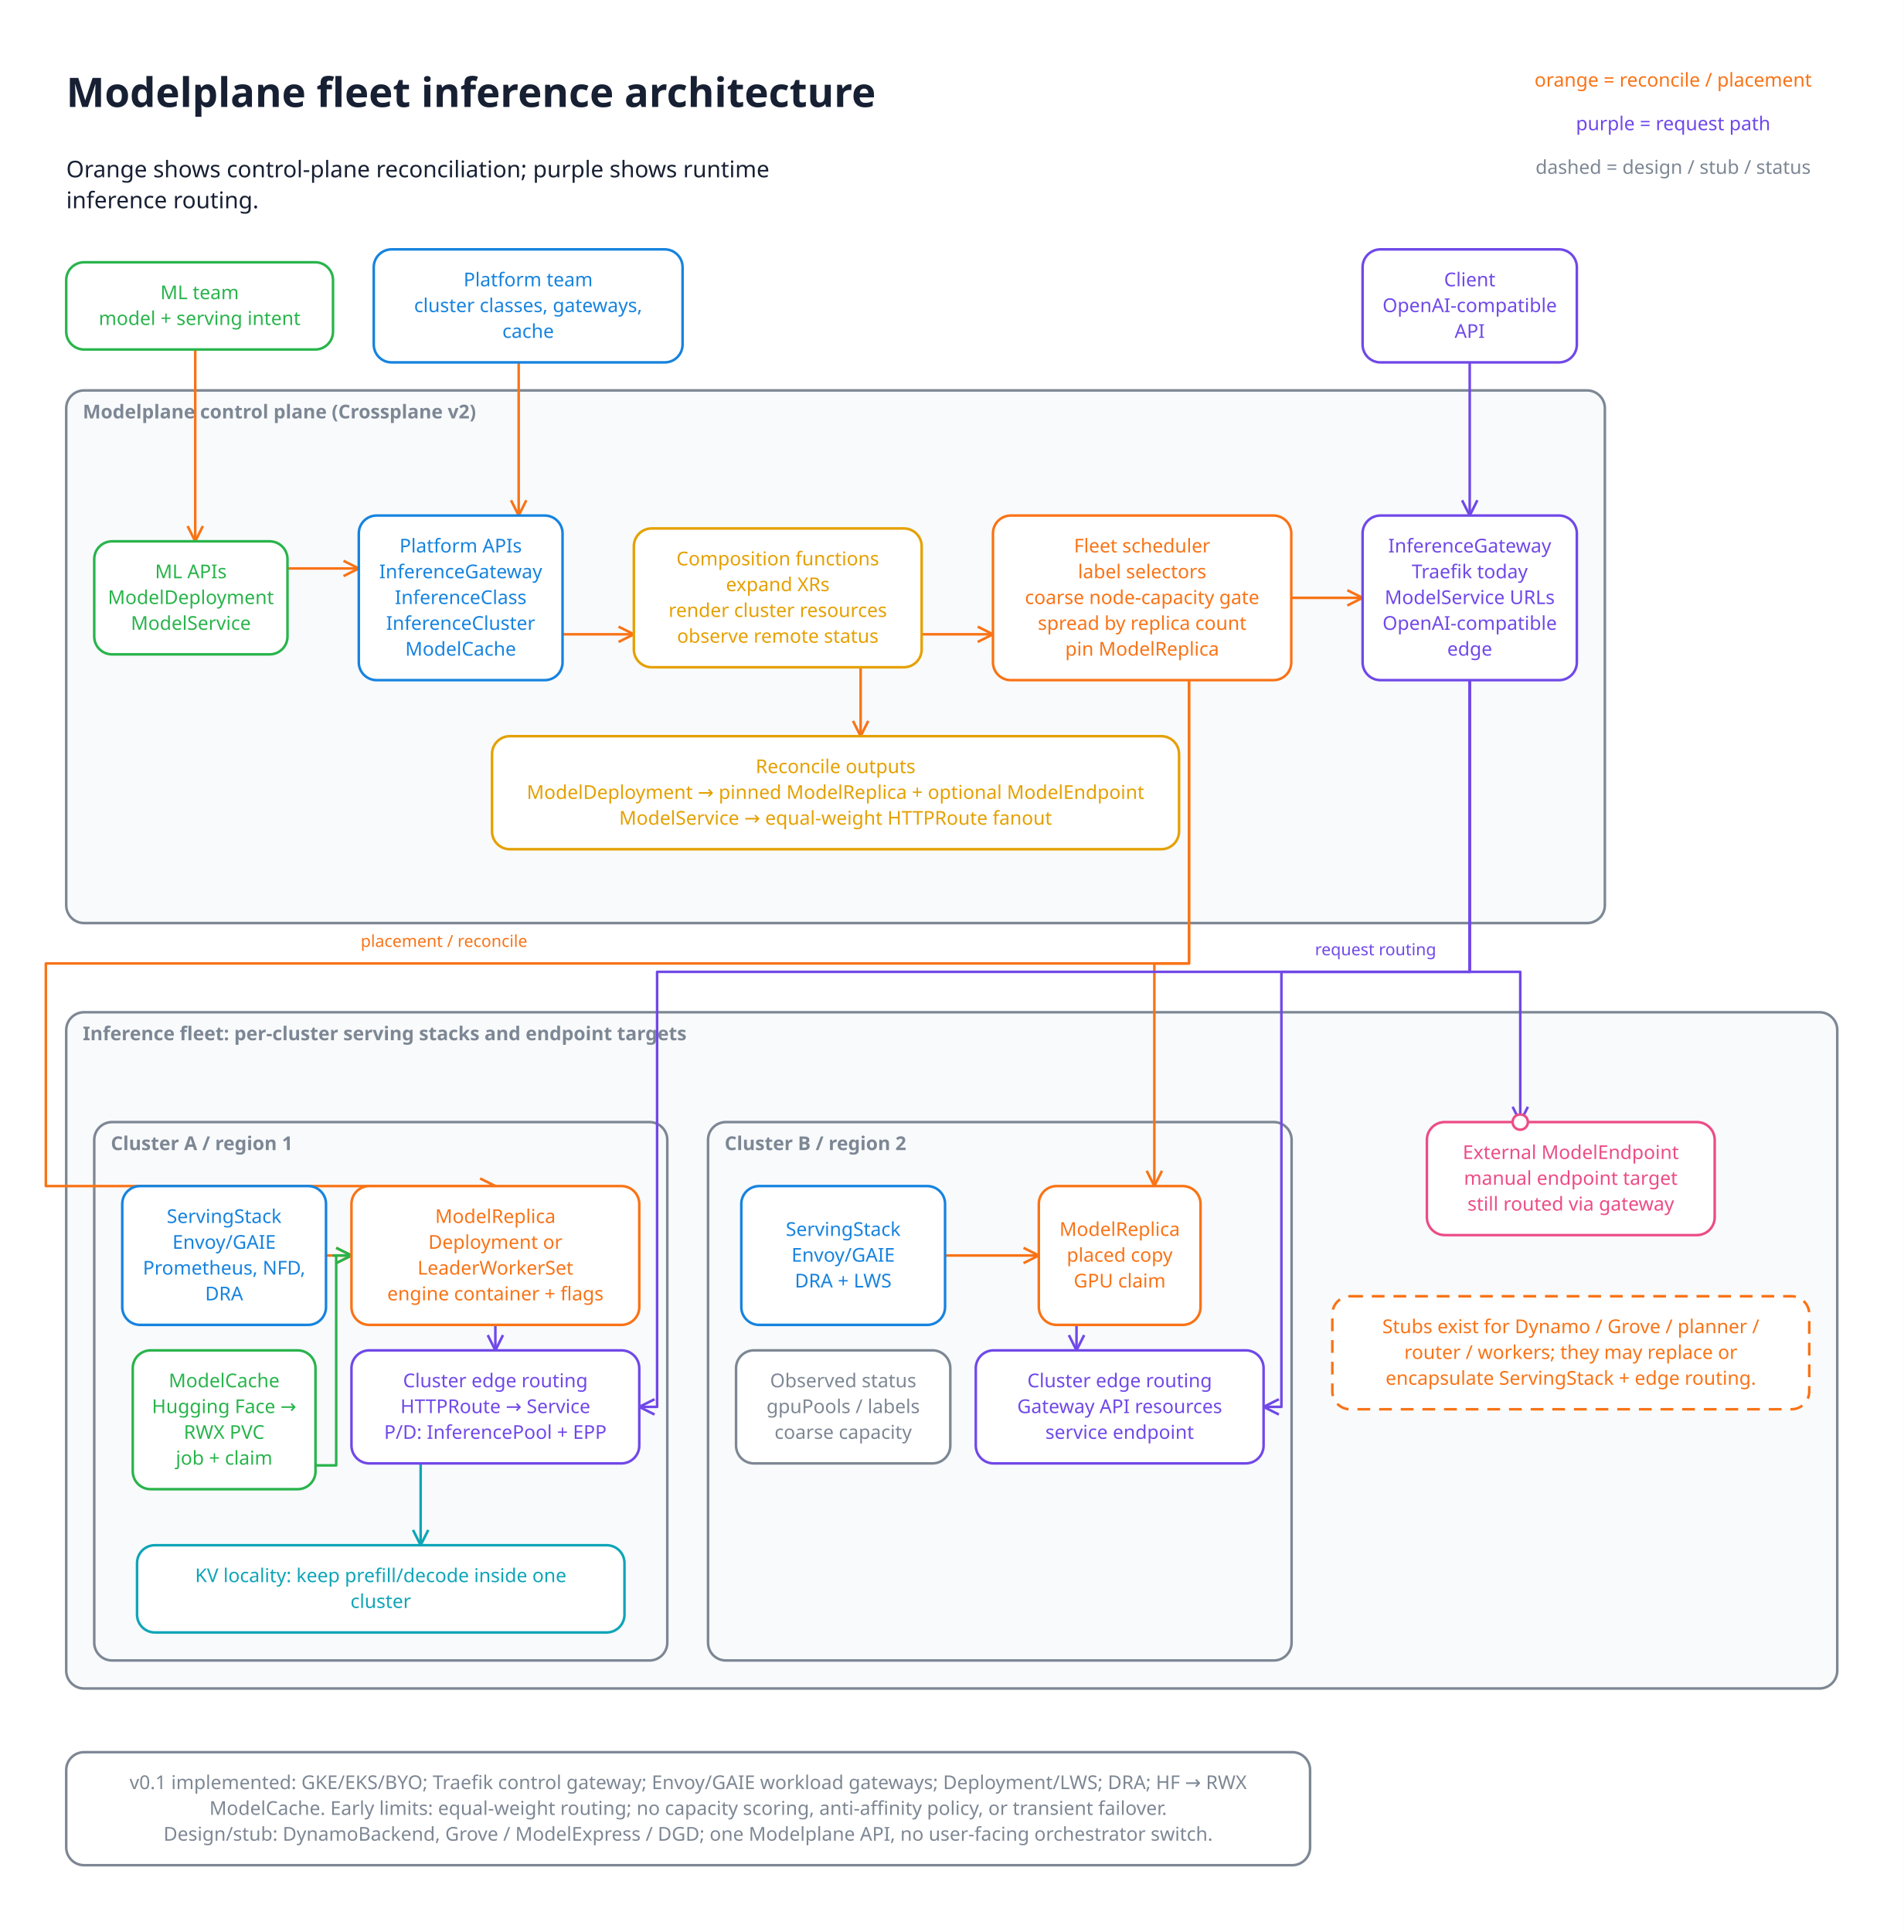
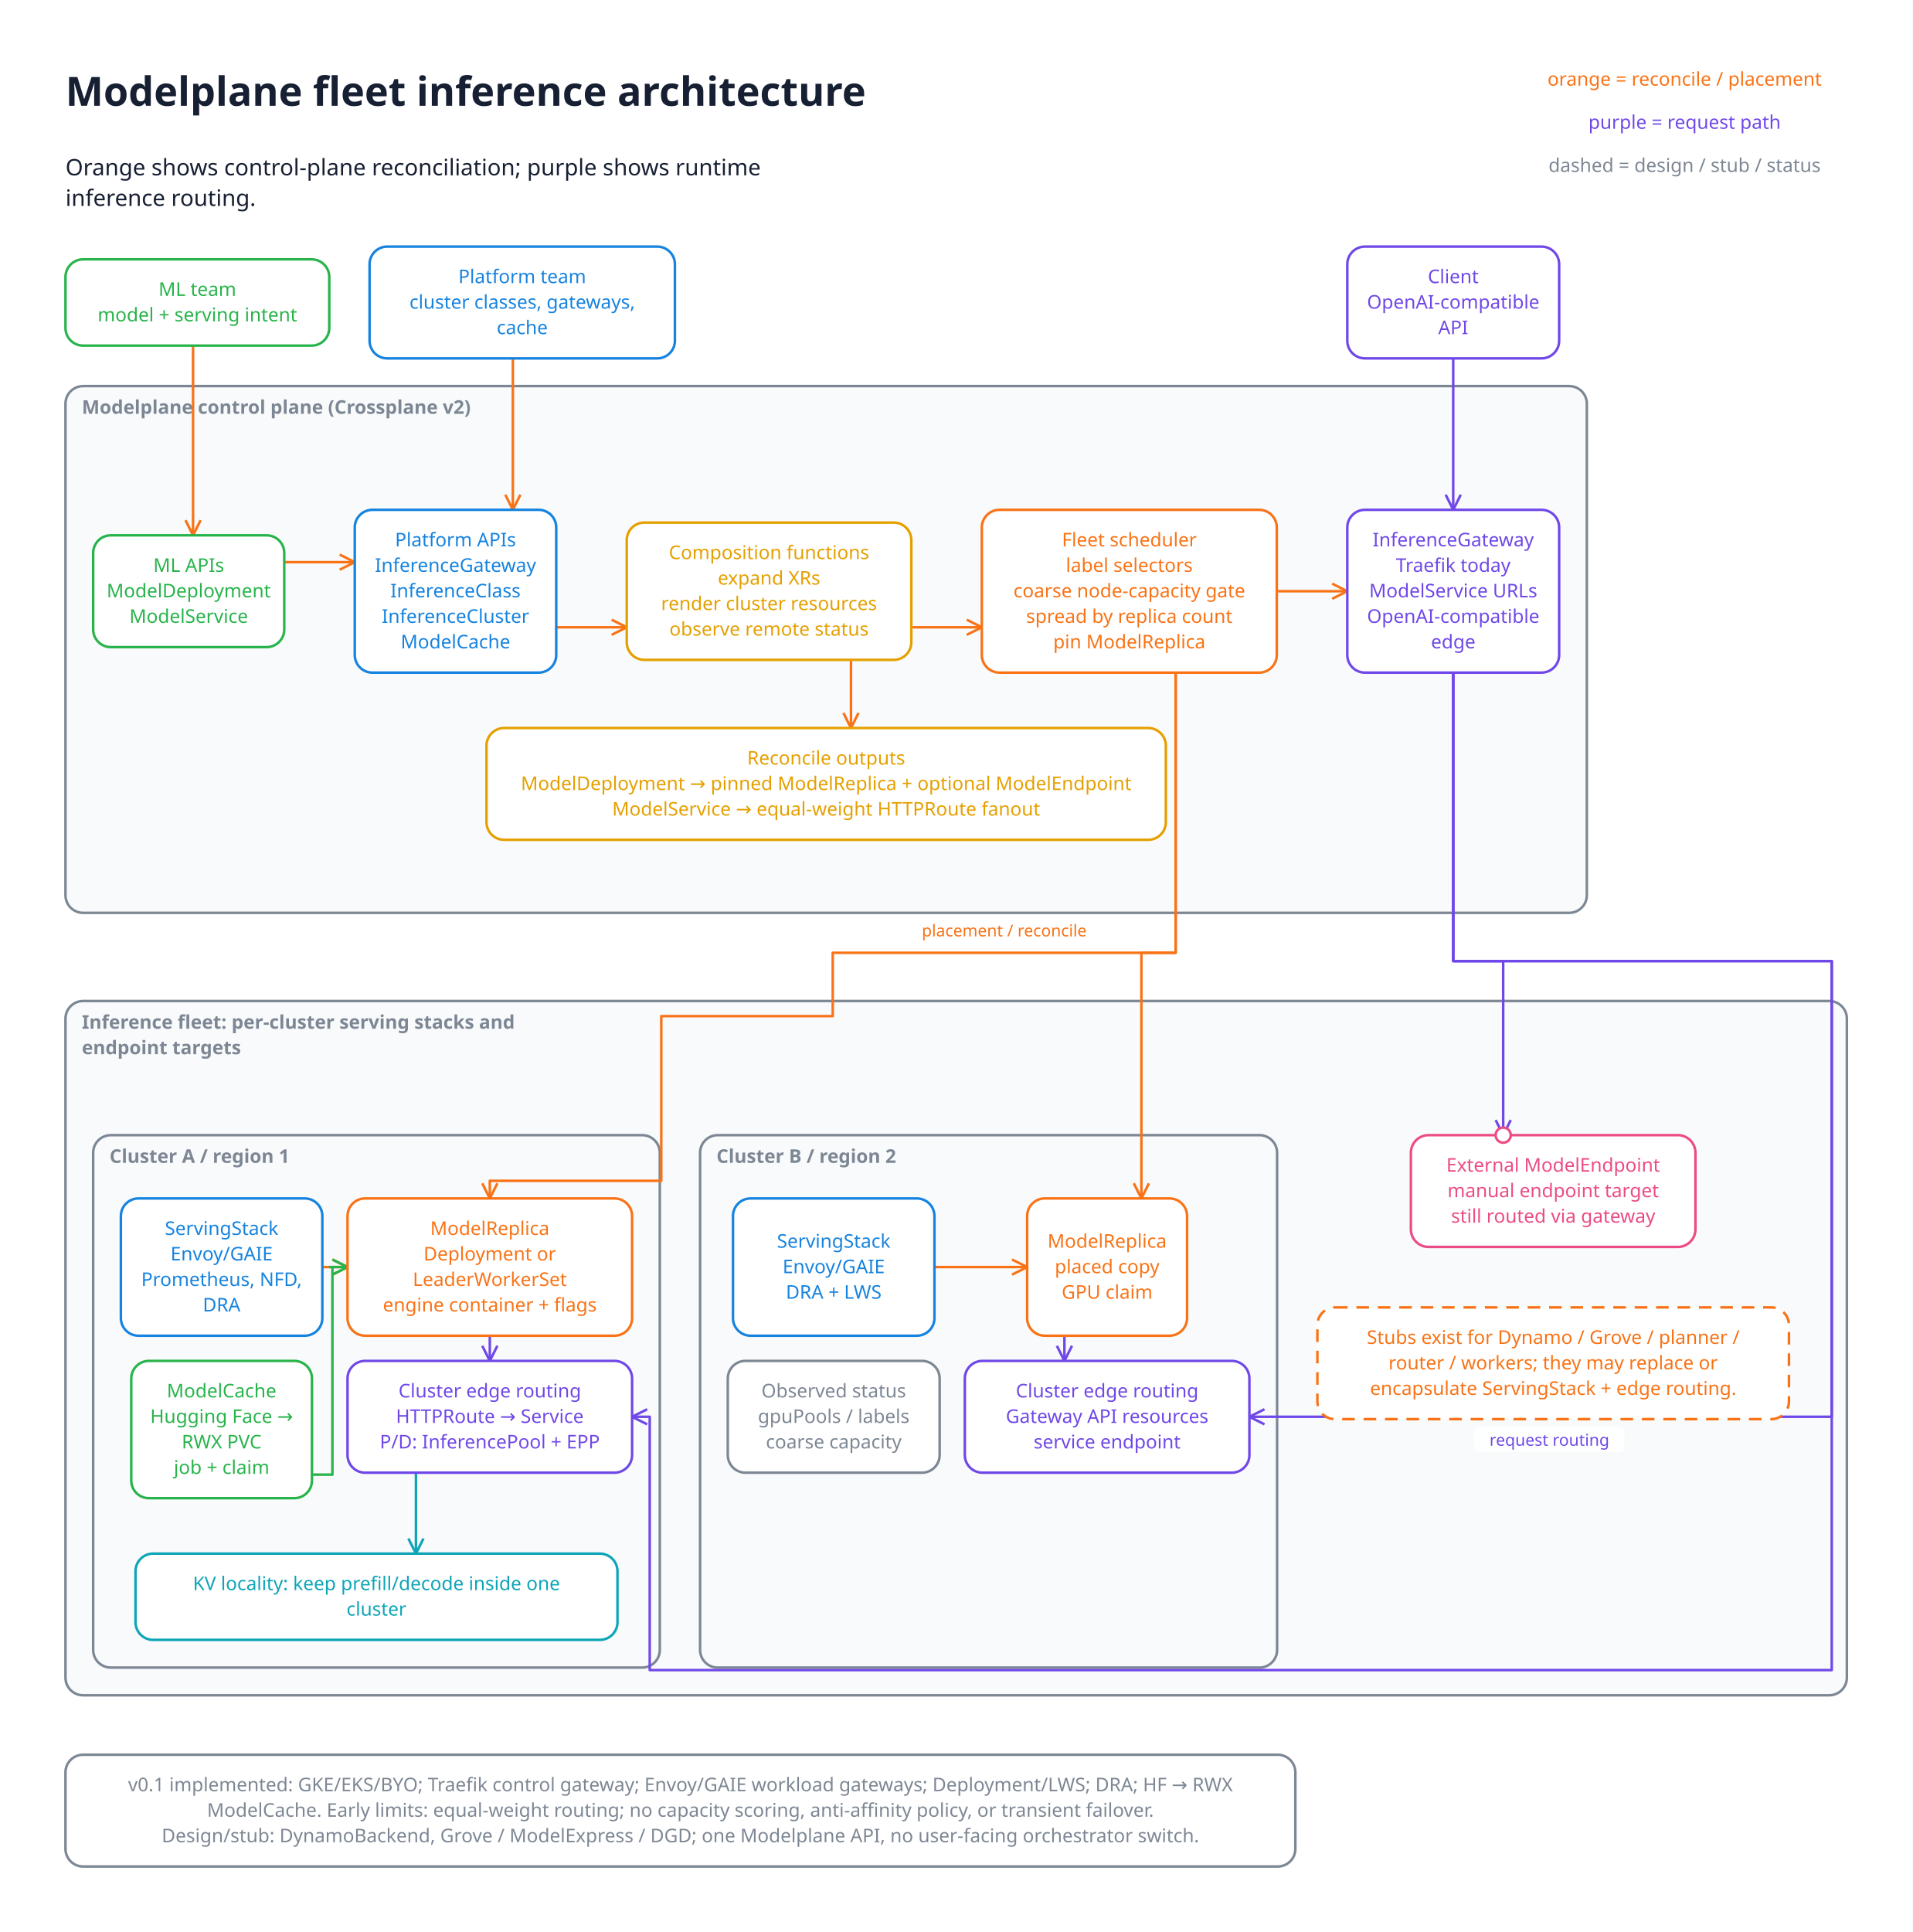
- <svg xmlns="http://www.w3.org/2000/svg" width="1495" height="1517" viewBox="0 0 1495 1517" role="img" aria-label="modelplane-fleet-inference">
+ <svg xmlns="http://www.w3.org/2000/svg" width="1519" height="1534" viewBox="0 0 1519 1534" role="img" aria-label="modelplane-fleet-inference">
  <rect width="100%" height="100%" fill="#ffffff" />
  <g id="boundaries">
    <rect x="52" y="306.55" width="1208.25" height="418.25" rx="14" fill="#f8fafc" stroke="#7d8794" stroke-width="2" />
-     <rect x="52" y="794.8" width="1390.75" height="531" rx="14" fill="#f8fafc" stroke="#7d8794" stroke-width="2" />
-     <rect x="74" y="881.05" width="450" height="422.75" rx="14" fill="#f8fafc" stroke="#7d8794" stroke-width="2" />
-     <rect x="556" y="881.05" width="458.25" height="422.75" rx="14" fill="#f8fafc" stroke="#7d8794" stroke-width="2" />
+     <rect x="52" y="794.8" width="1414.75" height="551.25" rx="14" fill="#f8fafc" stroke="#7d8794" stroke-width="2" />
+     <rect x="74" y="901.3" width="450" height="422.75" rx="14" fill="#f8fafc" stroke="#7d8794" stroke-width="2" />
+     <rect x="556" y="901.3" width="458.25" height="422.75" rx="14" fill="#f8fafc" stroke="#7d8794" stroke-width="2" />
  </g>
  <g id="corridor-dividers" />
  <g id="lines">
    <g data-line="$line-1">
      <polyline points="225.75,446.345 281.75,446.345" fill="none" stroke="#f97316" stroke-width="2" stroke-linejoin="round" stroke-linecap="round" />
      <path d="M 269.75 452.345 L 281.75 446.345 L 269.75 440.345" fill="none" stroke="#f97316" stroke-width="2" stroke-linejoin="round" />
    </g>
    <g data-line="$line-2">
      <polyline points="441.75,498.045 497.75,498.045" fill="none" stroke="#f97316" stroke-width="2" stroke-linejoin="round" stroke-linecap="round" />
      <path d="M 485.75 504.045 L 497.75 498.045 L 485.75 492.045" fill="none" stroke="#f97316" stroke-width="2" stroke-linejoin="round" />
    </g>
    <g data-line="$line-3">
      <polyline points="723.75,498.045 779.75,498.045" fill="none" stroke="#f97316" stroke-width="2" stroke-linejoin="round" stroke-linecap="round" />
      <path d="M 767.75 504.045 L 779.75 498.045 L 767.75 492.045" fill="none" stroke="#f97316" stroke-width="2" stroke-linejoin="round" />
    </g>
    <g data-line="$line-4">
      <polyline points="1014,469.425 1070,469.425" fill="none" stroke="#f97316" stroke-width="2" stroke-linejoin="round" stroke-linecap="round" />
      <path d="M 1058 475.425 L 1070 469.425 L 1058 463.425" fill="none" stroke="#f97316" stroke-width="2" stroke-linejoin="round" />
    </g>
    <g data-line="$line-5">
      <polyline points="675.827,523.925 675.827,578.05" fill="none" stroke="#f97316" stroke-width="2" stroke-linejoin="round" stroke-linecap="round" />
      <path d="M 669.827 566.05 L 675.827 578.05 L 681.827 566.05" fill="none" stroke="#f97316" stroke-width="2" stroke-linejoin="round" />
    </g>
    <g data-line="edge-to-locality">
-       <polyline points="330.33,1149.05 330.33,1213.3" fill="none" stroke="#0ea5b7" stroke-width="2" stroke-linejoin="round" stroke-linecap="round" />
-       <path d="M 324.33 1201.3 L 330.33 1213.3 L 336.33 1201.3" fill="none" stroke="#0ea5b7" stroke-width="2" stroke-linejoin="round" />
+       <polyline points="330.33,1169.3 330.33,1233.55" fill="none" stroke="#0ea5b7" stroke-width="2" stroke-linejoin="round" stroke-linecap="round" />
+       <path d="M 324.33 1221.55 L 330.33 1233.55 L 336.33 1221.55" fill="none" stroke="#0ea5b7" stroke-width="2" stroke-linejoin="round" />
    </g>
    <g data-line="stack-to-replica">
-       <polyline points="256,985.8 264,985.8 270,985.8 262,985.8 276,985.8" fill="none" stroke="#f97316" stroke-width="2" stroke-linejoin="round" stroke-linecap="round" />
-       <path d="M 264 991.8 L 276 985.8 L 264 979.8" fill="none" stroke="#f97316" stroke-width="2" stroke-linejoin="round" />
+       <polyline points="256,1006.05 264,1006.05 270,1006.05 262,1006.05 276,1006.05" fill="none" stroke="#f97316" stroke-width="2" stroke-linejoin="round" stroke-linecap="round" />
+       <path d="M 264 1012.05 L 276 1006.05 L 264 1000.05" fill="none" stroke="#f97316" stroke-width="2" stroke-linejoin="round" />
    </g>
    <g data-line="cache-to-replica">
-       <polyline points="247.75,1150.614 264,1150.614 264,985.8 262,985.8 276,985.8" fill="none" stroke="#28b44b" stroke-width="2" stroke-linejoin="round" stroke-linecap="round" />
-       <path d="M 264 991.8 L 276 985.8 L 264 979.8" fill="none" stroke="#28b44b" stroke-width="2" stroke-linejoin="round" />
+       <polyline points="247.75,1170.864 264,1170.864 264,1006.05 262,1006.05 276,1006.05" fill="none" stroke="#28b44b" stroke-width="2" stroke-linejoin="round" stroke-linecap="round" />
+       <path d="M 264 1012.05 L 276 1006.05 L 264 1000.05" fill="none" stroke="#28b44b" stroke-width="2" stroke-linejoin="round" />
    </g>
    <g data-line="replica-to-edge">
-       <polyline points="389,1040.3 389,1054.3 389,1046.3 389,1060.3" fill="none" stroke="#7048e8" stroke-width="2" stroke-linejoin="round" stroke-linecap="round" />
-       <path d="M 383 1048.3 L 389 1060.3 L 395 1048.3" fill="none" stroke="#7048e8" stroke-width="2" stroke-linejoin="round" />
+       <polyline points="389,1060.55 389,1074.55 389,1066.55 389,1080.55" fill="none" stroke="#7048e8" stroke-width="2" stroke-linejoin="round" stroke-linecap="round" />
+       <path d="M 383 1068.55 L 389 1080.55 L 395 1068.55" fill="none" stroke="#7048e8" stroke-width="2" stroke-linejoin="round" />
    </g>
    <g data-line="stack-to-replica">
-       <polyline points="742.125,985.8 815.75,985.8" fill="none" stroke="#f97316" stroke-width="2" stroke-linejoin="round" stroke-linecap="round" />
-       <path d="M 803.75 991.8 L 815.75 985.8 L 803.75 979.8" fill="none" stroke="#f97316" stroke-width="2" stroke-linejoin="round" />
+       <polyline points="742.125,1006.05 815.75,1006.05" fill="none" stroke="#f97316" stroke-width="2" stroke-linejoin="round" stroke-linecap="round" />
+       <path d="M 803.75 1012.05 L 815.75 1006.05 L 803.75 1000.05" fill="none" stroke="#f97316" stroke-width="2" stroke-linejoin="round" />
    </g>
    <g data-line="replica-to-edge">
-       <polyline points="845.35,1040.3 845.35,1054.3 845.35,1046.3 845.35,1060.3" fill="none" stroke="#7048e8" stroke-width="2" stroke-linejoin="round" stroke-linecap="round" />
-       <path d="M 839.35 1048.3 L 845.35 1060.3 L 851.35 1048.3" fill="none" stroke="#7048e8" stroke-width="2" stroke-linejoin="round" />
+       <polyline points="845.35,1060.55 845.35,1074.55 845.35,1066.55 845.35,1080.55" fill="none" stroke="#7048e8" stroke-width="2" stroke-linejoin="round" stroke-linecap="round" />
+       <path d="M 839.35 1068.55 L 845.35 1080.55 L 851.35 1068.55" fill="none" stroke="#7048e8" stroke-width="2" stroke-linejoin="round" />
    </g>
    <g data-line="place-cluster-a">
-       <polyline points="933.686,534.05 933.686,694.05 933.686,756.5 661.343,756.5 36,756.5 36,931.3 389,931.3" fill="none" stroke="#f97316" stroke-width="2" stroke-linejoin="round" stroke-linecap="round" />
-       <path d="M 377 937.3 L 389 931.3 L 377 925.3" fill="none" stroke="#f97316" stroke-width="2" stroke-linejoin="round" />
+       <polyline points="933.686,534.05 933.686,694.05 933.686,756.5 661.343,756.5 661.343,806.8 525.171,806.8 525.171,937.55 389,937.55 389,951.55" fill="none" stroke="#f97316" stroke-width="2" stroke-linejoin="round" stroke-linecap="round" />
+       <path d="M 383 939.55 L 389 951.55 L 395 939.55" fill="none" stroke="#f97316" stroke-width="2" stroke-linejoin="round" />
    </g>
    <g data-line="place-cluster-b">
-       <polyline points="933.686,534.05 933.686,694.05 933.686,756.5 906.468,756.5 906.468,806.8 906.468,931.3" fill="none" stroke="#f97316" stroke-width="2" stroke-linejoin="round" stroke-linecap="round" />
-       <path d="M 900.468 919.3 L 906.468 931.3 L 912.468 919.3" fill="none" stroke="#f97316" stroke-width="2" stroke-linejoin="round" />
+       <polyline points="933.686,534.05 933.686,694.05 933.686,756.5 906.468,756.5 906.468,806.8 906.468,951.55" fill="none" stroke="#f97316" stroke-width="2" stroke-linejoin="round" stroke-linecap="round" />
+       <path d="M 900.468 939.55 L 906.468 951.55 L 912.468 939.55" fill="none" stroke="#f97316" stroke-width="2" stroke-linejoin="round" />
    </g>
    <g data-line="request-cluster-a">
-       <polyline points="1154.125,534.05 1154.125,694.05 1154.125,763.1 516,763.1 516,1104.675 502,1104.675" fill="none" stroke="#7048e8" stroke-width="2" stroke-linejoin="round" stroke-linecap="round" />
-       <path d="M 514 1098.675 L 502 1104.675 L 514 1110.675" fill="none" stroke="#7048e8" stroke-width="2" stroke-linejoin="round" />
+       <polyline points="1154.125,534.05 1154.125,694.05 1154.125,763.1 1454.75,763.1 1454.75,1326.05 516,1326.05 516,1124.925 502,1124.925" fill="none" stroke="#7048e8" stroke-width="2" stroke-linejoin="round" stroke-linecap="round" />
+       <path d="M 514 1118.925 L 502 1124.925 L 514 1130.925" fill="none" stroke="#7048e8" stroke-width="2" stroke-linejoin="round" />
    </g>
    <g data-line="request-cluster-b">
-       <polyline points="1154.125,534.05 1154.125,694.05 1154.125,763.1 1006.25,763.1 1006.25,1104.675 992.25,1104.675" fill="none" stroke="#7048e8" stroke-width="2" stroke-linejoin="round" stroke-linecap="round" />
-       <path d="M 1004.25 1098.675 L 992.25 1104.675 L 1004.25 1110.675" fill="none" stroke="#7048e8" stroke-width="2" stroke-linejoin="round" />
+       <polyline points="1154.125,534.05 1154.125,694.05 1154.125,763.1 1454.75,763.1 1454.75,794.8 1454.75,1124.925 1006.25,1124.925 992.25,1124.925" fill="none" stroke="#7048e8" stroke-width="2" stroke-linejoin="round" stroke-linecap="round" />
+       <path d="M 1004.25 1118.925 L 992.25 1124.925 L 1004.25 1130.925" fill="none" stroke="#7048e8" stroke-width="2" stroke-linejoin="round" />
    </g>
    <g data-line="request-external">
-       <polyline points="1154.125,534.05 1154.125,694.05 1154.125,763.1 1193.812,763.1 1193.812,818.8 1193.812,881.05" fill="none" stroke="#7048e8" stroke-width="2" stroke-linejoin="round" stroke-linecap="round" />
-       <path d="M 1187.812 869.05 L 1193.812 881.05 L 1199.812 869.05" fill="none" stroke="#7048e8" stroke-width="2" stroke-linejoin="round" />
+       <polyline points="1154.125,534.05 1154.125,694.05 1154.125,763.1 1193.812,763.1 1193.812,818.8 1193.812,901.3" fill="none" stroke="#7048e8" stroke-width="2" stroke-linejoin="round" stroke-linecap="round" />
+       <path d="M 1187.812 889.3 L 1193.812 901.3 L 1199.812 889.3" fill="none" stroke="#7048e8" stroke-width="2" stroke-linejoin="round" />
    </g>
    <g data-line="$line-17">
      <polyline points="153.312,274.425 153.312,288.425 153.312,283.55 153.312,425.05" fill="none" stroke="#f97316" stroke-width="2" stroke-linejoin="round" stroke-linecap="round" />
      <path d="M 147.312 413.05 L 153.312 425.05 L 159.312 413.05" fill="none" stroke="#f97316" stroke-width="2" stroke-linejoin="round" />
    </g>
    <g data-line="$line-18">
      <polyline points="407.304,284.55 407.304,298.55 407.304,295.55 407.304,404.8" fill="none" stroke="#f97316" stroke-width="2" stroke-linejoin="round" stroke-linecap="round" />
      <path d="M 401.304 392.8 L 407.304 404.8 L 413.304 392.8" fill="none" stroke="#f97316" stroke-width="2" stroke-linejoin="round" />
    </g>
    <g data-line="$line-19">
      <polyline points="1154.125,284.55 1154.125,404.8" fill="none" stroke="#7048e8" stroke-width="2" stroke-linejoin="round" stroke-linecap="round" />
      <path d="M 1148.125 392.8 L 1154.125 404.8 L 1160.125 392.8" fill="none" stroke="#7048e8" stroke-width="2" stroke-linejoin="round" />
    </g>
  </g>
  <g id="objects">
    <rect x="52" y="205.925" width="209.5" height="68.5" rx="14" fill="#ffffff" stroke="#28b44b" stroke-width="2" />
    <rect x="293.5" y="195.8" width="242.5" height="88.75" rx="14" fill="#ffffff" stroke="#1683df" stroke-width="2" />
    <rect x="1070" y="195.8" width="168.25" height="88.75" rx="14" fill="#ffffff" stroke="#7048e8" stroke-width="2" />
    <rect x="74" y="425.05" width="151.75" height="88.75" rx="14" fill="#ffffff" stroke="#28b44b" stroke-width="2" />
    <rect x="281.75" y="404.8" width="160" height="129.25" rx="14" fill="#ffffff" stroke="#1683df" stroke-width="2" />
    <rect x="497.75" y="414.925" width="226" height="109" rx="14" fill="#ffffff" stroke="#e5a000" stroke-width="2" />
    <rect x="779.75" y="404.8" width="234.25" height="129.25" rx="14" fill="#ffffff" stroke="#f97316" stroke-width="2" />
    <rect x="1070" y="404.8" width="168.25" height="129.25" rx="14" fill="#ffffff" stroke="#7048e8" stroke-width="2" />
    <rect x="386.375" y="578.05" width="539.5" height="88.75" rx="14" fill="#ffffff" stroke="#e5a000" stroke-width="2" />
-     <rect x="96" y="931.3" width="160" height="109" rx="14" fill="#ffffff" stroke="#1683df" stroke-width="2" />
-     <rect x="276" y="931.3" width="226" height="109" rx="14" fill="#ffffff" stroke="#f97316" stroke-width="2" />
-     <rect x="104.25" y="1060.3" width="143.5" height="109" rx="14" fill="#ffffff" stroke="#28b44b" stroke-width="2" />
-     <rect x="276" y="1060.3" width="226" height="88.75" rx="14" fill="#ffffff" stroke="#7048e8" stroke-width="2" />
-     <rect x="107.625" y="1213.3" width="382.75" height="68.5" rx="14" fill="#ffffff" stroke="#0ea5b7" stroke-width="2" />
-     <rect x="582.125" y="931.3" width="160" height="109" rx="14" fill="#ffffff" stroke="#1683df" stroke-width="2" />
-     <rect x="815.75" y="931.3" width="127" height="109" rx="14" fill="#ffffff" stroke="#f97316" stroke-width="2" />
-     <rect x="578" y="1060.3" width="168.25" height="88.75" rx="14" fill="#ffffff" stroke="#7d8794" stroke-width="2" />
-     <rect x="766.25" y="1060.3" width="226" height="88.75" rx="14" fill="#ffffff" stroke="#7048e8" stroke-width="2" />
-     <rect x="1120.5" y="881.05" width="226" height="88.75" rx="14" fill="#ffffff" stroke="#ec4c86" stroke-width="2" />
-     <rect x="1046.25" y="1017.8" width="374.5" height="88.75" rx="14" fill="#ffffff" stroke="#f97316" stroke-width="2" stroke-dasharray="10 7" />
-     <rect x="52" y="1375.8" width="976.75" height="88.75" rx="14" fill="#ffffff" stroke="#7d8794" stroke-width="2" />
+     <rect x="96" y="951.55" width="160" height="109" rx="14" fill="#ffffff" stroke="#1683df" stroke-width="2" />
+     <rect x="276" y="951.55" width="226" height="109" rx="14" fill="#ffffff" stroke="#f97316" stroke-width="2" />
+     <rect x="104.25" y="1080.55" width="143.5" height="109" rx="14" fill="#ffffff" stroke="#28b44b" stroke-width="2" />
+     <rect x="276" y="1080.55" width="226" height="88.75" rx="14" fill="#ffffff" stroke="#7048e8" stroke-width="2" />
+     <rect x="107.625" y="1233.55" width="382.75" height="68.5" rx="14" fill="#ffffff" stroke="#0ea5b7" stroke-width="2" />
+     <rect x="582.125" y="951.55" width="160" height="109" rx="14" fill="#ffffff" stroke="#1683df" stroke-width="2" />
+     <rect x="815.75" y="951.55" width="127" height="109" rx="14" fill="#ffffff" stroke="#f97316" stroke-width="2" />
+     <rect x="578" y="1080.55" width="168.25" height="88.75" rx="14" fill="#ffffff" stroke="#7d8794" stroke-width="2" />
+     <rect x="766.25" y="1080.55" width="226" height="88.75" rx="14" fill="#ffffff" stroke="#7048e8" stroke-width="2" />
+     <rect x="1120.5" y="901.3" width="226" height="88.75" rx="14" fill="#ffffff" stroke="#ec4c86" stroke-width="2" />
+     <rect x="1046.25" y="1038.05" width="374.5" height="88.75" rx="14" fill="#ffffff" stroke="#f97316" stroke-width="2" stroke-dasharray="10 7" />
+     <rect x="52" y="1393.25" width="976.75" height="88.75" rx="14" fill="#ffffff" stroke="#7d8794" stroke-width="2" />
  </g>
  <g id="ports">
-     <circle cx="1193.812" cy="881.05" r="6" fill="white" stroke="#ec4c86" stroke-width="2" />
+     <circle cx="1193.812" cy="901.3" r="6" fill="white" stroke="#ec4c86" stroke-width="2" />
  </g>
  <g id="text">
    <text x="52" y="84" text-anchor="start" fill="#172033" font-family="ui-rounded, 'Comic Sans MS', sans-serif" font-size="32" font-weight="700">Modelplane fleet inference architecture</text>
    <text x="52" y="139.2" text-anchor="start" fill="#172033" font-family="ui-rounded, 'Comic Sans MS', sans-serif" font-size="18" font-weight="450">Orange shows control-plane reconciliation; purple shows runtime</text>
    <text x="52" y="163.5" text-anchor="start" fill="#172033" font-family="ui-rounded, 'Comic Sans MS', sans-serif" font-size="18" font-weight="450">inference routing.</text>
-     <text x="1313.875" y="68" text-anchor="middle" fill="#f97316" font-family="ui-rounded, 'Comic Sans MS', sans-serif" font-size="15" font-weight="450">orange = reconcile / placement</text>
-     <text x="1313.875" y="102.25" text-anchor="middle" fill="#7048e8" font-family="ui-rounded, 'Comic Sans MS', sans-serif" font-size="15" font-weight="450">purple = request path</text>
-     <text x="1313.875" y="136.5" text-anchor="middle" fill="#7d8794" font-family="ui-rounded, 'Comic Sans MS', sans-serif" font-size="15" font-weight="450">dashed = design / stub / status</text>
+     <text x="1337.875" y="68" text-anchor="middle" fill="#f97316" font-family="ui-rounded, 'Comic Sans MS', sans-serif" font-size="15" font-weight="450">orange = reconcile / placement</text>
+     <text x="1337.875" y="102.25" text-anchor="middle" fill="#7048e8" font-family="ui-rounded, 'Comic Sans MS', sans-serif" font-size="15" font-weight="450">purple = request path</text>
+     <text x="1337.875" y="136.5" text-anchor="middle" fill="#7d8794" font-family="ui-rounded, 'Comic Sans MS', sans-serif" font-size="15" font-weight="450">dashed = design / stub / status</text>
    <text x="156.75" y="234.925" text-anchor="middle" fill="#28b44b" font-family="ui-rounded, 'Comic Sans MS', sans-serif" font-size="15" font-weight="450">ML team</text>
    <text x="156.75" y="255.175" text-anchor="middle" fill="#28b44b" font-family="ui-rounded, 'Comic Sans MS', sans-serif" font-size="15" font-weight="450">model + serving intent</text>
    <text x="414.75" y="224.8" text-anchor="middle" fill="#1683df" font-family="ui-rounded, 'Comic Sans MS', sans-serif" font-size="15" font-weight="450">Platform team</text>
    <text x="414.75" y="245.05" text-anchor="middle" fill="#1683df" font-family="ui-rounded, 'Comic Sans MS', sans-serif" font-size="15" font-weight="450">cluster classes, gateways,</text>
    <text x="414.75" y="265.3" text-anchor="middle" fill="#1683df" font-family="ui-rounded, 'Comic Sans MS', sans-serif" font-size="15" font-weight="450">cache</text>
    <text x="1154.125" y="224.8" text-anchor="middle" fill="#7048e8" font-family="ui-rounded, 'Comic Sans MS', sans-serif" font-size="15" font-weight="450">Client</text>
    <text x="1154.125" y="245.05" text-anchor="middle" fill="#7048e8" font-family="ui-rounded, 'Comic Sans MS', sans-serif" font-size="15" font-weight="450">OpenAI-compatible</text>
    <text x="1154.125" y="265.3" text-anchor="middle" fill="#7048e8" font-family="ui-rounded, 'Comic Sans MS', sans-serif" font-size="15" font-weight="450">API</text>
    <text x="65" y="328.55" text-anchor="start" fill="#7d8794" font-family="ui-rounded, 'Comic Sans MS', sans-serif" font-size="15" font-weight="700">Modelplane control plane (Crossplane v2)</text>
    <text x="149.875" y="454.05" text-anchor="middle" fill="#28b44b" font-family="ui-rounded, 'Comic Sans MS', sans-serif" font-size="15" font-weight="450">ML APIs</text>
    <text x="149.875" y="474.3" text-anchor="middle" fill="#28b44b" font-family="ui-rounded, 'Comic Sans MS', sans-serif" font-size="15" font-weight="450">ModelDeployment</text>
    <text x="149.875" y="494.55" text-anchor="middle" fill="#28b44b" font-family="ui-rounded, 'Comic Sans MS', sans-serif" font-size="15" font-weight="450">ModelService</text>
    <text x="361.75" y="433.8" text-anchor="middle" fill="#1683df" font-family="ui-rounded, 'Comic Sans MS', sans-serif" font-size="15" font-weight="450">Platform APIs</text>
    <text x="361.75" y="454.05" text-anchor="middle" fill="#1683df" font-family="ui-rounded, 'Comic Sans MS', sans-serif" font-size="15" font-weight="450">InferenceGateway</text>
    <text x="361.75" y="474.3" text-anchor="middle" fill="#1683df" font-family="ui-rounded, 'Comic Sans MS', sans-serif" font-size="15" font-weight="450">InferenceClass</text>
    <text x="361.75" y="494.55" text-anchor="middle" fill="#1683df" font-family="ui-rounded, 'Comic Sans MS', sans-serif" font-size="15" font-weight="450">InferenceCluster</text>
    <text x="361.75" y="514.8" text-anchor="middle" fill="#1683df" font-family="ui-rounded, 'Comic Sans MS', sans-serif" font-size="15" font-weight="450">ModelCache</text>
    <text x="610.75" y="443.925" text-anchor="middle" fill="#e5a000" font-family="ui-rounded, 'Comic Sans MS', sans-serif" font-size="15" font-weight="450">Composition functions</text>
    <text x="610.75" y="464.175" text-anchor="middle" fill="#e5a000" font-family="ui-rounded, 'Comic Sans MS', sans-serif" font-size="15" font-weight="450">expand XRs</text>
    <text x="610.75" y="484.425" text-anchor="middle" fill="#e5a000" font-family="ui-rounded, 'Comic Sans MS', sans-serif" font-size="15" font-weight="450">render cluster resources</text>
    <text x="610.75" y="504.675" text-anchor="middle" fill="#e5a000" font-family="ui-rounded, 'Comic Sans MS', sans-serif" font-size="15" font-weight="450">observe remote status</text>
    <text x="896.875" y="433.8" text-anchor="middle" fill="#f97316" font-family="ui-rounded, 'Comic Sans MS', sans-serif" font-size="15" font-weight="450">Fleet scheduler</text>
    <text x="896.875" y="454.05" text-anchor="middle" fill="#f97316" font-family="ui-rounded, 'Comic Sans MS', sans-serif" font-size="15" font-weight="450">label selectors</text>
    <text x="896.875" y="474.3" text-anchor="middle" fill="#f97316" font-family="ui-rounded, 'Comic Sans MS', sans-serif" font-size="15" font-weight="450">coarse node-capacity gate</text>
    <text x="896.875" y="494.55" text-anchor="middle" fill="#f97316" font-family="ui-rounded, 'Comic Sans MS', sans-serif" font-size="15" font-weight="450">spread by replica count</text>
    <text x="896.875" y="514.8" text-anchor="middle" fill="#f97316" font-family="ui-rounded, 'Comic Sans MS', sans-serif" font-size="15" font-weight="450">pin ModelReplica</text>
    <text x="1154.125" y="433.8" text-anchor="middle" fill="#7048e8" font-family="ui-rounded, 'Comic Sans MS', sans-serif" font-size="15" font-weight="450">InferenceGateway</text>
    <text x="1154.125" y="454.05" text-anchor="middle" fill="#7048e8" font-family="ui-rounded, 'Comic Sans MS', sans-serif" font-size="15" font-weight="450">Traefik today</text>
    <text x="1154.125" y="474.3" text-anchor="middle" fill="#7048e8" font-family="ui-rounded, 'Comic Sans MS', sans-serif" font-size="15" font-weight="450">ModelService URLs</text>
    <text x="1154.125" y="494.55" text-anchor="middle" fill="#7048e8" font-family="ui-rounded, 'Comic Sans MS', sans-serif" font-size="15" font-weight="450">OpenAI-compatible</text>
    <text x="1154.125" y="514.8" text-anchor="middle" fill="#7048e8" font-family="ui-rounded, 'Comic Sans MS', sans-serif" font-size="15" font-weight="450">edge</text>
    <text x="656.125" y="607.05" text-anchor="middle" fill="#e5a000" font-family="ui-rounded, 'Comic Sans MS', sans-serif" font-size="15" font-weight="450">Reconcile outputs</text>
    <text x="656.125" y="627.3" text-anchor="middle" fill="#e5a000" font-family="ui-rounded, 'Comic Sans MS', sans-serif" font-size="15" font-weight="450">ModelDeployment → pinned ModelReplica + optional ModelEndpoint</text>
    <text x="656.125" y="647.55" text-anchor="middle" fill="#e5a000" font-family="ui-rounded, 'Comic Sans MS', sans-serif" font-size="15" font-weight="450">ModelService → equal-weight HTTPRoute fanout</text>
-     <text x="65" y="816.8" text-anchor="start" fill="#7d8794" font-family="ui-rounded, 'Comic Sans MS', sans-serif" font-size="15" font-weight="700">Inference fleet: per-cluster serving stacks and endpoint targets</text>
-     <text x="87" y="903.05" text-anchor="start" fill="#7d8794" font-family="ui-rounded, 'Comic Sans MS', sans-serif" font-size="15" font-weight="700">Cluster A / region 1</text>
-     <text x="176" y="960.3" text-anchor="middle" fill="#1683df" font-family="ui-rounded, 'Comic Sans MS', sans-serif" font-size="15" font-weight="450">ServingStack</text>
-     <text x="176" y="980.55" text-anchor="middle" fill="#1683df" font-family="ui-rounded, 'Comic Sans MS', sans-serif" font-size="15" font-weight="450">Envoy/GAIE</text>
-     <text x="176" y="1000.8" text-anchor="middle" fill="#1683df" font-family="ui-rounded, 'Comic Sans MS', sans-serif" font-size="15" font-weight="450">Prometheus, NFD,</text>
-     <text x="176" y="1021.05" text-anchor="middle" fill="#1683df" font-family="ui-rounded, 'Comic Sans MS', sans-serif" font-size="15" font-weight="450">DRA</text>
-     <text x="389" y="960.3" text-anchor="middle" fill="#f97316" font-family="ui-rounded, 'Comic Sans MS', sans-serif" font-size="15" font-weight="450">ModelReplica</text>
-     <text x="389" y="980.55" text-anchor="middle" fill="#f97316" font-family="ui-rounded, 'Comic Sans MS', sans-serif" font-size="15" font-weight="450">Deployment or</text>
-     <text x="389" y="1000.8" text-anchor="middle" fill="#f97316" font-family="ui-rounded, 'Comic Sans MS', sans-serif" font-size="15" font-weight="450">LeaderWorkerSet</text>
-     <text x="389" y="1021.05" text-anchor="middle" fill="#f97316" font-family="ui-rounded, 'Comic Sans MS', sans-serif" font-size="15" font-weight="450">engine container + flags</text>
-     <text x="176" y="1089.3" text-anchor="middle" fill="#28b44b" font-family="ui-rounded, 'Comic Sans MS', sans-serif" font-size="15" font-weight="450">ModelCache</text>
-     <text x="176" y="1109.55" text-anchor="middle" fill="#28b44b" font-family="ui-rounded, 'Comic Sans MS', sans-serif" font-size="15" font-weight="450">Hugging Face →</text>
-     <text x="176" y="1129.8" text-anchor="middle" fill="#28b44b" font-family="ui-rounded, 'Comic Sans MS', sans-serif" font-size="15" font-weight="450">RWX PVC</text>
-     <text x="176" y="1150.05" text-anchor="middle" fill="#28b44b" font-family="ui-rounded, 'Comic Sans MS', sans-serif" font-size="15" font-weight="450">job + claim</text>
-     <text x="389" y="1089.3" text-anchor="middle" fill="#7048e8" font-family="ui-rounded, 'Comic Sans MS', sans-serif" font-size="15" font-weight="450">Cluster edge routing</text>
-     <text x="389" y="1109.55" text-anchor="middle" fill="#7048e8" font-family="ui-rounded, 'Comic Sans MS', sans-serif" font-size="15" font-weight="450">HTTPRoute → Service</text>
-     <text x="389" y="1129.8" text-anchor="middle" fill="#7048e8" font-family="ui-rounded, 'Comic Sans MS', sans-serif" font-size="15" font-weight="450">P/D: InferencePool + EPP</text>
-     <text x="299" y="1242.3" text-anchor="middle" fill="#0ea5b7" font-family="ui-rounded, 'Comic Sans MS', sans-serif" font-size="15" font-weight="450">KV locality: keep prefill/decode inside one</text>
-     <text x="299" y="1262.55" text-anchor="middle" fill="#0ea5b7" font-family="ui-rounded, 'Comic Sans MS', sans-serif" font-size="15" font-weight="450">cluster</text>
-     <text x="569" y="903.05" text-anchor="start" fill="#7d8794" font-family="ui-rounded, 'Comic Sans MS', sans-serif" font-size="15" font-weight="700">Cluster B / region 2</text>
-     <text x="662.125" y="970.425" text-anchor="middle" fill="#1683df" font-family="ui-rounded, 'Comic Sans MS', sans-serif" font-size="15" font-weight="450">ServingStack</text>
-     <text x="662.125" y="990.675" text-anchor="middle" fill="#1683df" font-family="ui-rounded, 'Comic Sans MS', sans-serif" font-size="15" font-weight="450">Envoy/GAIE</text>
-     <text x="662.125" y="1010.925" text-anchor="middle" fill="#1683df" font-family="ui-rounded, 'Comic Sans MS', sans-serif" font-size="15" font-weight="450">DRA + LWS</text>
-     <text x="879.25" y="970.425" text-anchor="middle" fill="#f97316" font-family="ui-rounded, 'Comic Sans MS', sans-serif" font-size="15" font-weight="450">ModelReplica</text>
-     <text x="879.25" y="990.675" text-anchor="middle" fill="#f97316" font-family="ui-rounded, 'Comic Sans MS', sans-serif" font-size="15" font-weight="450">placed copy</text>
-     <text x="879.25" y="1010.925" text-anchor="middle" fill="#f97316" font-family="ui-rounded, 'Comic Sans MS', sans-serif" font-size="15" font-weight="450">GPU claim</text>
-     <text x="662.125" y="1089.3" text-anchor="middle" fill="#7d8794" font-family="ui-rounded, 'Comic Sans MS', sans-serif" font-size="15" font-weight="450">Observed status</text>
-     <text x="662.125" y="1109.55" text-anchor="middle" fill="#7d8794" font-family="ui-rounded, 'Comic Sans MS', sans-serif" font-size="15" font-weight="450">gpuPools / labels</text>
-     <text x="662.125" y="1129.8" text-anchor="middle" fill="#7d8794" font-family="ui-rounded, 'Comic Sans MS', sans-serif" font-size="15" font-weight="450">coarse capacity</text>
-     <text x="879.25" y="1089.3" text-anchor="middle" fill="#7048e8" font-family="ui-rounded, 'Comic Sans MS', sans-serif" font-size="15" font-weight="450">Cluster edge routing</text>
-     <text x="879.25" y="1109.55" text-anchor="middle" fill="#7048e8" font-family="ui-rounded, 'Comic Sans MS', sans-serif" font-size="15" font-weight="450">Gateway API resources</text>
-     <text x="879.25" y="1129.8" text-anchor="middle" fill="#7048e8" font-family="ui-rounded, 'Comic Sans MS', sans-serif" font-size="15" font-weight="450">service endpoint</text>
-     <text x="1233.5" y="910.05" text-anchor="middle" fill="#ec4c86" font-family="ui-rounded, 'Comic Sans MS', sans-serif" font-size="15" font-weight="450">External ModelEndpoint</text>
-     <text x="1233.5" y="930.3" text-anchor="middle" fill="#ec4c86" font-family="ui-rounded, 'Comic Sans MS', sans-serif" font-size="15" font-weight="450">manual endpoint target</text>
-     <text x="1233.5" y="950.55" text-anchor="middle" fill="#ec4c86" font-family="ui-rounded, 'Comic Sans MS', sans-serif" font-size="15" font-weight="450">still routed via gateway</text>
-     <text x="1233.5" y="1046.8" text-anchor="middle" fill="#f97316" font-family="ui-rounded, 'Comic Sans MS', sans-serif" font-size="15" font-weight="450">Stubs exist for Dynamo / Grove / planner /</text>
-     <text x="1233.5" y="1067.05" text-anchor="middle" fill="#f97316" font-family="ui-rounded, 'Comic Sans MS', sans-serif" font-size="15" font-weight="450">router / workers; they may replace or</text>
-     <text x="1233.5" y="1087.3" text-anchor="middle" fill="#f97316" font-family="ui-rounded, 'Comic Sans MS', sans-serif" font-size="15" font-weight="450">encapsulate ServingStack + edge routing.</text>
-     <text x="540.375" y="1404.8" text-anchor="middle" fill="#7d8794" font-family="ui-rounded, 'Comic Sans MS', sans-serif" font-size="15" font-weight="450">v0.1 implemented: GKE/EKS/BYO; Traefik control gateway; Envoy/GAIE workload gateways; Deployment/LWS; DRA; HF → RWX</text>
-     <text x="540.375" y="1425.05" text-anchor="middle" fill="#7d8794" font-family="ui-rounded, 'Comic Sans MS', sans-serif" font-size="15" font-weight="450">ModelCache. Early limits: equal-weight routing; no capacity scoring, anti-affinity policy, or transient failover.</text>
-     <text x="540.375" y="1445.3" text-anchor="middle" fill="#7d8794" font-family="ui-rounded, 'Comic Sans MS', sans-serif" font-size="15" font-weight="450">Design/stub: DynamoBackend, Grove / ModelExpress / DGD; one Modelplane API, no user-facing orchestrator switch.</text>
+     <text x="65" y="816.8" text-anchor="start" fill="#7d8794" font-family="ui-rounded, 'Comic Sans MS', sans-serif" font-size="15" font-weight="700">Inference fleet: per-cluster serving stacks and</text>
+     <text x="65" y="837.05" text-anchor="start" fill="#7d8794" font-family="ui-rounded, 'Comic Sans MS', sans-serif" font-size="15" font-weight="700">endpoint targets</text>
+     <text x="87" y="923.3" text-anchor="start" fill="#7d8794" font-family="ui-rounded, 'Comic Sans MS', sans-serif" font-size="15" font-weight="700">Cluster A / region 1</text>
+     <text x="176" y="980.55" text-anchor="middle" fill="#1683df" font-family="ui-rounded, 'Comic Sans MS', sans-serif" font-size="15" font-weight="450">ServingStack</text>
+     <text x="176" y="1000.8" text-anchor="middle" fill="#1683df" font-family="ui-rounded, 'Comic Sans MS', sans-serif" font-size="15" font-weight="450">Envoy/GAIE</text>
+     <text x="176" y="1021.05" text-anchor="middle" fill="#1683df" font-family="ui-rounded, 'Comic Sans MS', sans-serif" font-size="15" font-weight="450">Prometheus, NFD,</text>
+     <text x="176" y="1041.3" text-anchor="middle" fill="#1683df" font-family="ui-rounded, 'Comic Sans MS', sans-serif" font-size="15" font-weight="450">DRA</text>
+     <text x="389" y="980.55" text-anchor="middle" fill="#f97316" font-family="ui-rounded, 'Comic Sans MS', sans-serif" font-size="15" font-weight="450">ModelReplica</text>
+     <text x="389" y="1000.8" text-anchor="middle" fill="#f97316" font-family="ui-rounded, 'Comic Sans MS', sans-serif" font-size="15" font-weight="450">Deployment or</text>
+     <text x="389" y="1021.05" text-anchor="middle" fill="#f97316" font-family="ui-rounded, 'Comic Sans MS', sans-serif" font-size="15" font-weight="450">LeaderWorkerSet</text>
+     <text x="389" y="1041.3" text-anchor="middle" fill="#f97316" font-family="ui-rounded, 'Comic Sans MS', sans-serif" font-size="15" font-weight="450">engine container + flags</text>
+     <text x="176" y="1109.55" text-anchor="middle" fill="#28b44b" font-family="ui-rounded, 'Comic Sans MS', sans-serif" font-size="15" font-weight="450">ModelCache</text>
+     <text x="176" y="1129.8" text-anchor="middle" fill="#28b44b" font-family="ui-rounded, 'Comic Sans MS', sans-serif" font-size="15" font-weight="450">Hugging Face →</text>
+     <text x="176" y="1150.05" text-anchor="middle" fill="#28b44b" font-family="ui-rounded, 'Comic Sans MS', sans-serif" font-size="15" font-weight="450">RWX PVC</text>
+     <text x="176" y="1170.3" text-anchor="middle" fill="#28b44b" font-family="ui-rounded, 'Comic Sans MS', sans-serif" font-size="15" font-weight="450">job + claim</text>
+     <text x="389" y="1109.55" text-anchor="middle" fill="#7048e8" font-family="ui-rounded, 'Comic Sans MS', sans-serif" font-size="15" font-weight="450">Cluster edge routing</text>
+     <text x="389" y="1129.8" text-anchor="middle" fill="#7048e8" font-family="ui-rounded, 'Comic Sans MS', sans-serif" font-size="15" font-weight="450">HTTPRoute → Service</text>
+     <text x="389" y="1150.05" text-anchor="middle" fill="#7048e8" font-family="ui-rounded, 'Comic Sans MS', sans-serif" font-size="15" font-weight="450">P/D: InferencePool + EPP</text>
+     <text x="299" y="1262.55" text-anchor="middle" fill="#0ea5b7" font-family="ui-rounded, 'Comic Sans MS', sans-serif" font-size="15" font-weight="450">KV locality: keep prefill/decode inside one</text>
+     <text x="299" y="1282.8" text-anchor="middle" fill="#0ea5b7" font-family="ui-rounded, 'Comic Sans MS', sans-serif" font-size="15" font-weight="450">cluster</text>
+     <text x="569" y="923.3" text-anchor="start" fill="#7d8794" font-family="ui-rounded, 'Comic Sans MS', sans-serif" font-size="15" font-weight="700">Cluster B / region 2</text>
+     <text x="662.125" y="990.675" text-anchor="middle" fill="#1683df" font-family="ui-rounded, 'Comic Sans MS', sans-serif" font-size="15" font-weight="450">ServingStack</text>
+     <text x="662.125" y="1010.925" text-anchor="middle" fill="#1683df" font-family="ui-rounded, 'Comic Sans MS', sans-serif" font-size="15" font-weight="450">Envoy/GAIE</text>
+     <text x="662.125" y="1031.175" text-anchor="middle" fill="#1683df" font-family="ui-rounded, 'Comic Sans MS', sans-serif" font-size="15" font-weight="450">DRA + LWS</text>
+     <text x="879.25" y="990.675" text-anchor="middle" fill="#f97316" font-family="ui-rounded, 'Comic Sans MS', sans-serif" font-size="15" font-weight="450">ModelReplica</text>
+     <text x="879.25" y="1010.925" text-anchor="middle" fill="#f97316" font-family="ui-rounded, 'Comic Sans MS', sans-serif" font-size="15" font-weight="450">placed copy</text>
+     <text x="879.25" y="1031.175" text-anchor="middle" fill="#f97316" font-family="ui-rounded, 'Comic Sans MS', sans-serif" font-size="15" font-weight="450">GPU claim</text>
+     <text x="662.125" y="1109.55" text-anchor="middle" fill="#7d8794" font-family="ui-rounded, 'Comic Sans MS', sans-serif" font-size="15" font-weight="450">Observed status</text>
+     <text x="662.125" y="1129.8" text-anchor="middle" fill="#7d8794" font-family="ui-rounded, 'Comic Sans MS', sans-serif" font-size="15" font-weight="450">gpuPools / labels</text>
+     <text x="662.125" y="1150.05" text-anchor="middle" fill="#7d8794" font-family="ui-rounded, 'Comic Sans MS', sans-serif" font-size="15" font-weight="450">coarse capacity</text>
+     <text x="879.25" y="1109.55" text-anchor="middle" fill="#7048e8" font-family="ui-rounded, 'Comic Sans MS', sans-serif" font-size="15" font-weight="450">Cluster edge routing</text>
+     <text x="879.25" y="1129.8" text-anchor="middle" fill="#7048e8" font-family="ui-rounded, 'Comic Sans MS', sans-serif" font-size="15" font-weight="450">Gateway API resources</text>
+     <text x="879.25" y="1150.05" text-anchor="middle" fill="#7048e8" font-family="ui-rounded, 'Comic Sans MS', sans-serif" font-size="15" font-weight="450">service endpoint</text>
+     <text x="1233.5" y="930.3" text-anchor="middle" fill="#ec4c86" font-family="ui-rounded, 'Comic Sans MS', sans-serif" font-size="15" font-weight="450">External ModelEndpoint</text>
+     <text x="1233.5" y="950.55" text-anchor="middle" fill="#ec4c86" font-family="ui-rounded, 'Comic Sans MS', sans-serif" font-size="15" font-weight="450">manual endpoint target</text>
+     <text x="1233.5" y="970.8" text-anchor="middle" fill="#ec4c86" font-family="ui-rounded, 'Comic Sans MS', sans-serif" font-size="15" font-weight="450">still routed via gateway</text>
+     <text x="1233.5" y="1067.05" text-anchor="middle" fill="#f97316" font-family="ui-rounded, 'Comic Sans MS', sans-serif" font-size="15" font-weight="450">Stubs exist for Dynamo / Grove / planner /</text>
+     <text x="1233.5" y="1087.3" text-anchor="middle" fill="#f97316" font-family="ui-rounded, 'Comic Sans MS', sans-serif" font-size="15" font-weight="450">router / workers; they may replace or</text>
+     <text x="1233.5" y="1107.55" text-anchor="middle" fill="#f97316" font-family="ui-rounded, 'Comic Sans MS', sans-serif" font-size="15" font-weight="450">encapsulate ServingStack + edge routing.</text>
+     <text x="540.375" y="1422.25" text-anchor="middle" fill="#7d8794" font-family="ui-rounded, 'Comic Sans MS', sans-serif" font-size="15" font-weight="450">v0.1 implemented: GKE/EKS/BYO; Traefik control gateway; Envoy/GAIE workload gateways; Deployment/LWS; DRA; HF → RWX</text>
+     <text x="540.375" y="1442.5" text-anchor="middle" fill="#7d8794" font-family="ui-rounded, 'Comic Sans MS', sans-serif" font-size="15" font-weight="450">ModelCache. Early limits: equal-weight routing; no capacity scoring, anti-affinity policy, or transient failover.</text>
+     <text x="540.375" y="1462.75" text-anchor="middle" fill="#7d8794" font-family="ui-rounded, 'Comic Sans MS', sans-serif" font-size="15" font-weight="450">Design/stub: DynamoBackend, Grove / ModelExpress / DGD; one Modelplane API, no user-facing orchestrator switch.</text>
    <g>
-       <rect x="266.971" y="728.5" width="163.4" height="20" rx="4" fill="#ffffff" fill-opacity=".9" />
-       <text x="348.671" y="743.5" text-anchor="middle" font-family="ui-rounded, sans-serif" font-size="13" fill="#f97316">placement / reconcile</text>
+       <rect x="715.814" y="728.5" width="163.4" height="20" rx="4" fill="#ffffff" fill-opacity=".9" />
+       <text x="797.514" y="743.5" text-anchor="middle" font-family="ui-rounded, sans-serif" font-size="13" fill="#f97316">placement / reconcile</text>
    </g>
    <g>
-       <rect x="1020.688" y="735.1" width="119" height="20" rx="4" fill="#ffffff" fill-opacity=".9" />
-       <text x="1080.188" y="750.1" text-anchor="middle" font-family="ui-rounded, sans-serif" font-size="13" fill="#7048e8">request routing</text>
+       <rect x="1171" y="1132.925" width="119" height="20" rx="4" fill="#ffffff" fill-opacity=".9" />
+       <text x="1230.5" y="1147.925" text-anchor="middle" font-family="ui-rounded, sans-serif" font-size="13" fill="#7048e8">request routing</text>
    </g>
  </g>
</svg>
